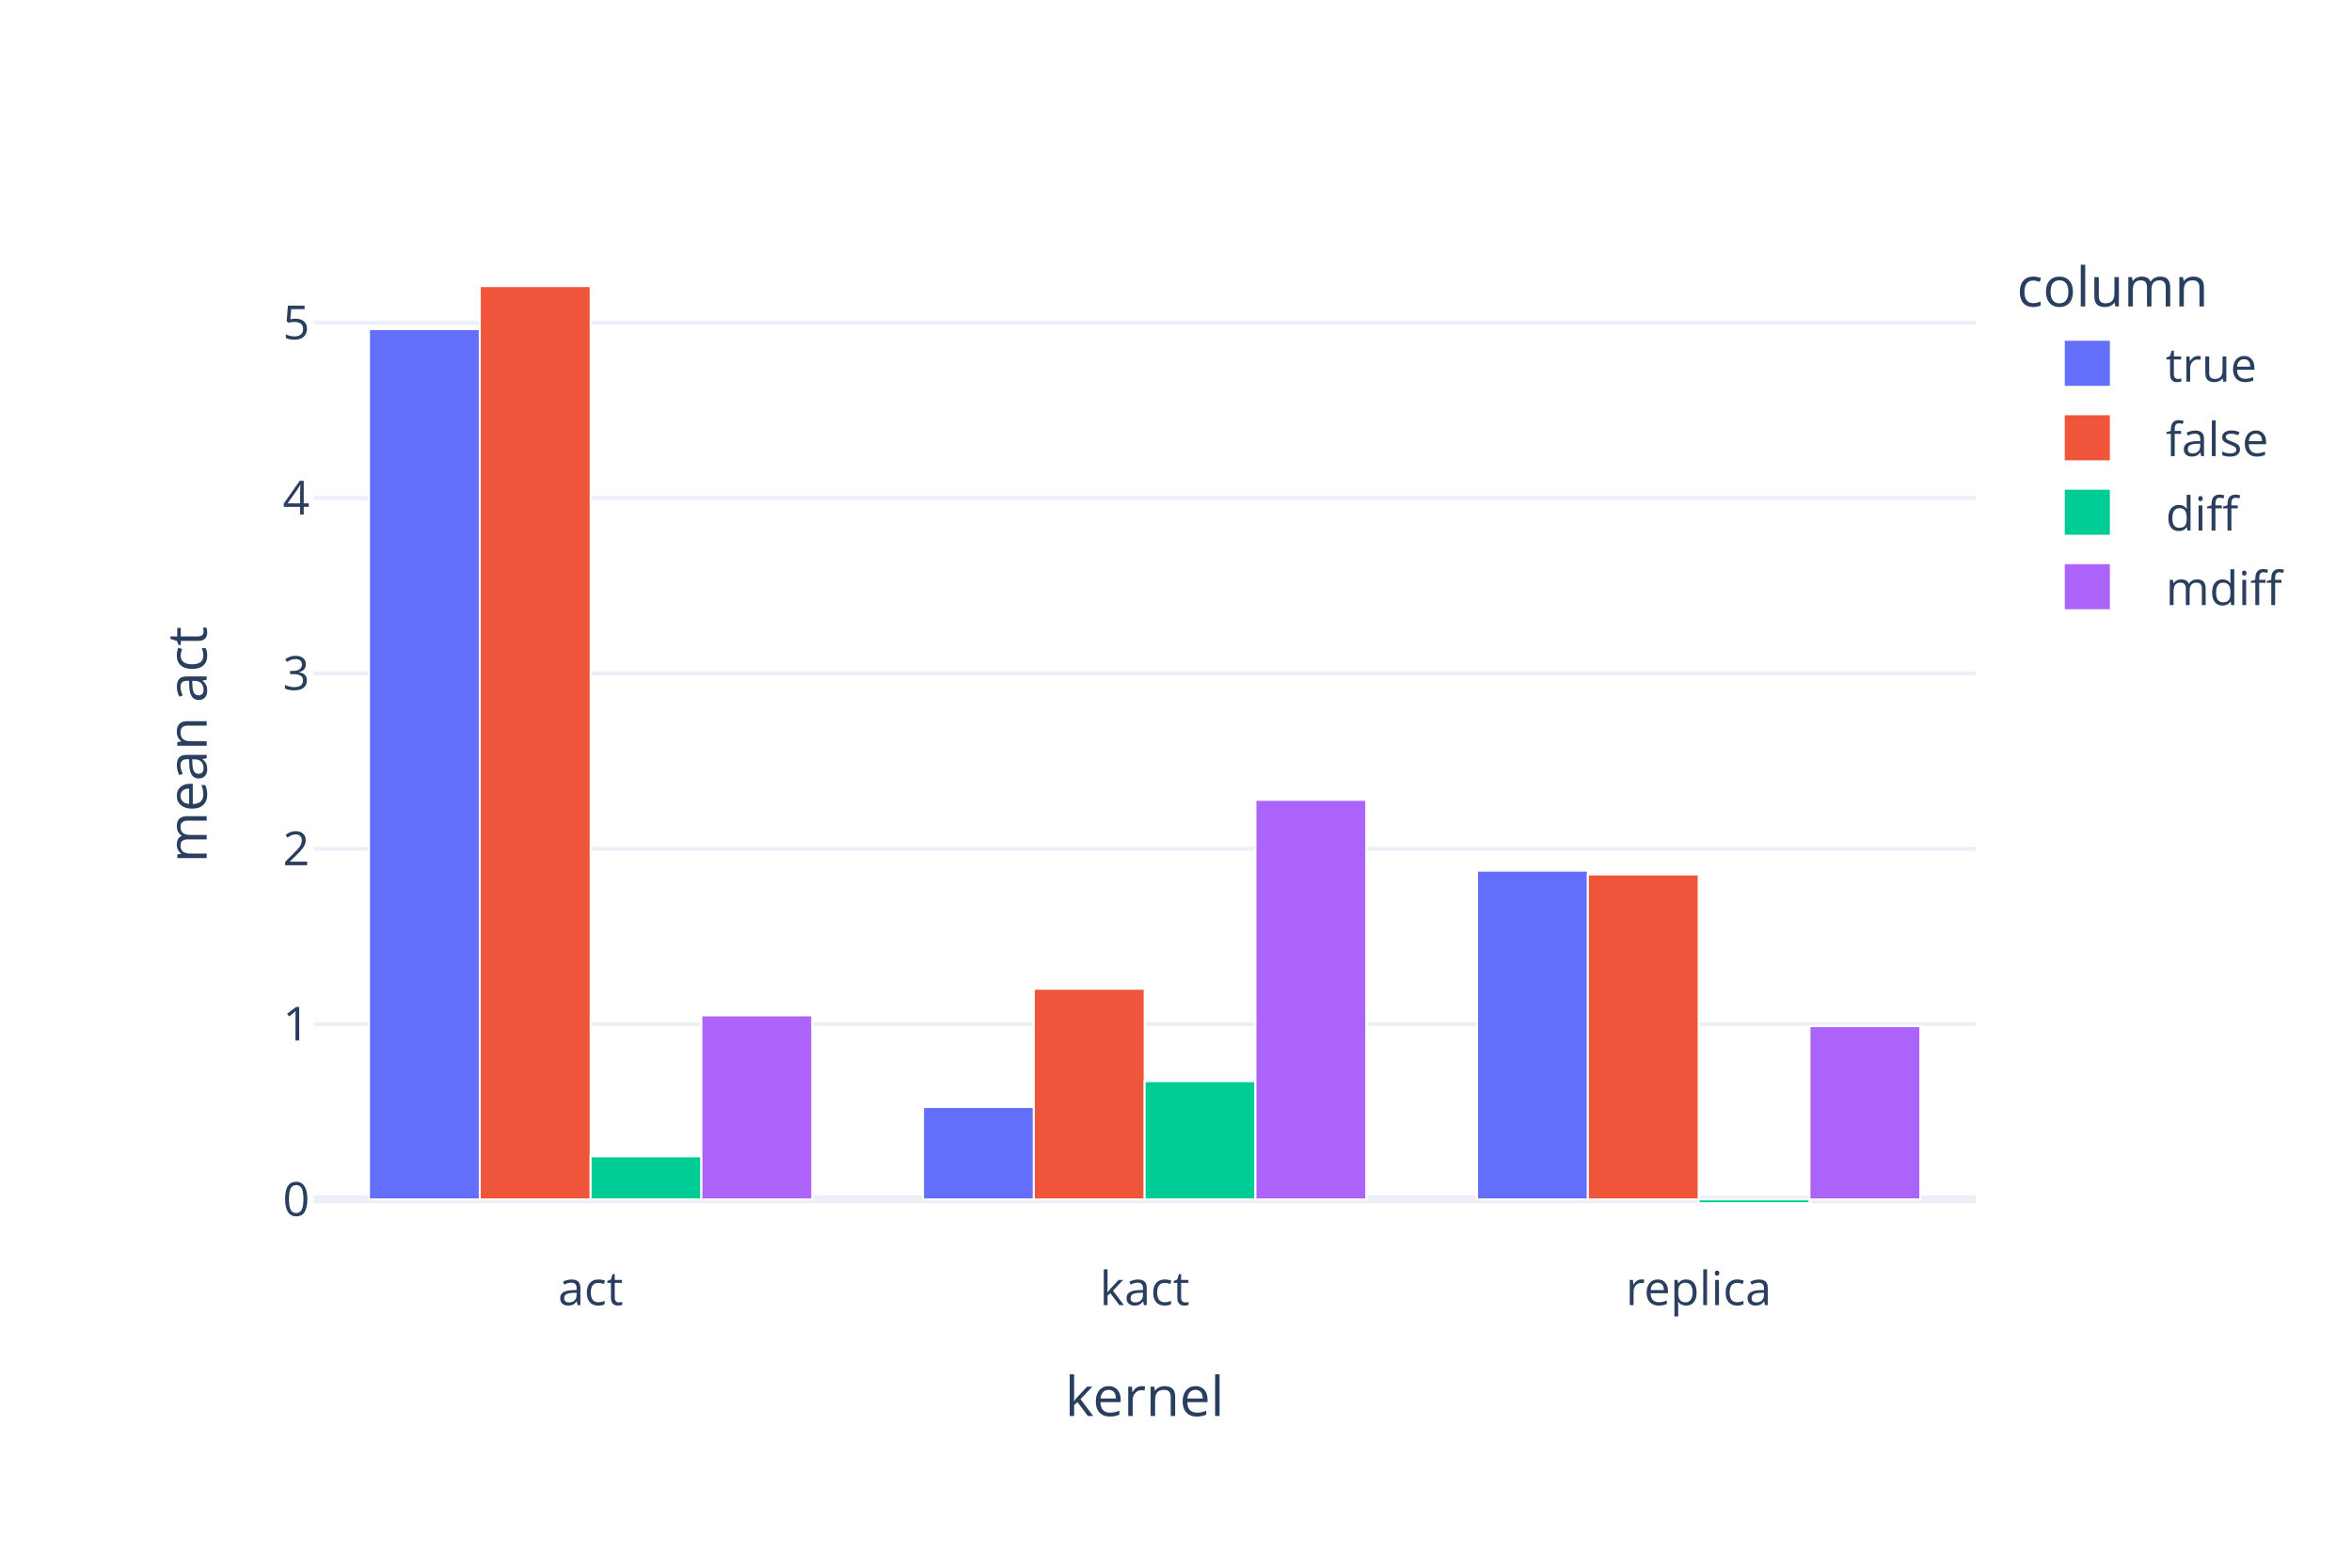
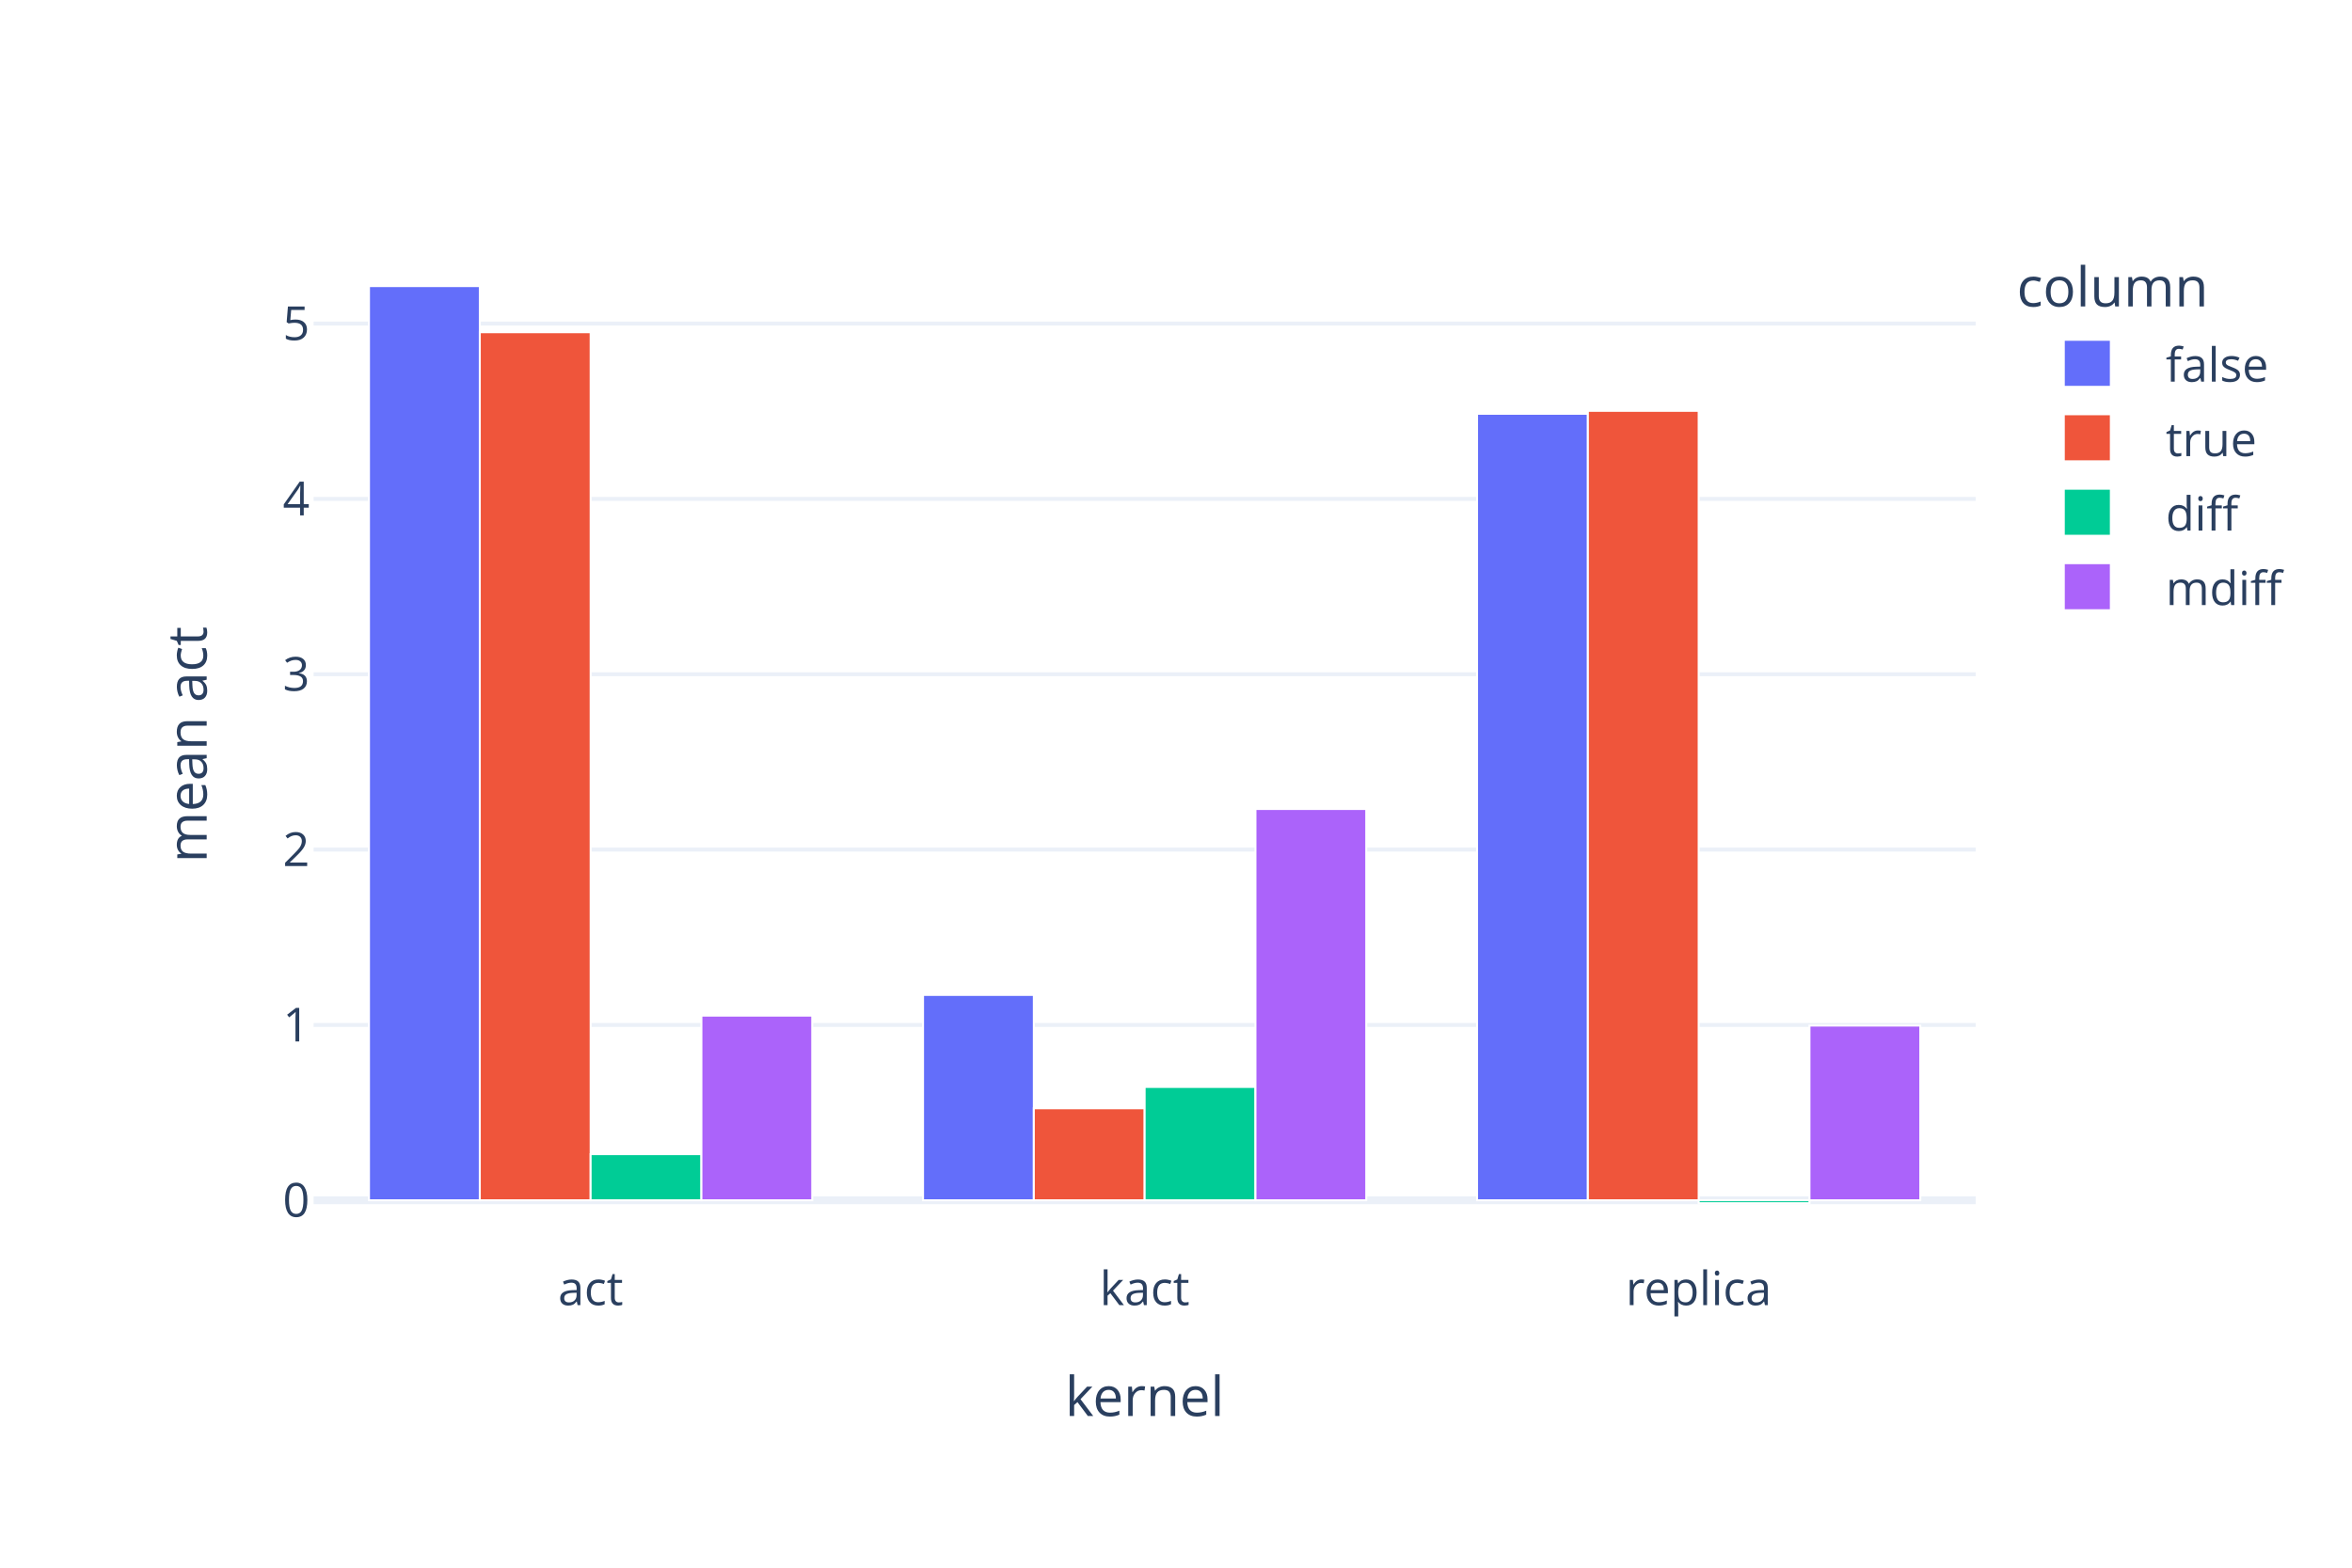
<svg xmlns="http://www.w3.org/2000/svg" class="main-svg" width="600" height="400" style="" viewBox="0 0 600 400">
  <rect x="0" y="0" width="600" height="400" style="fill: rgb(255, 255, 255); fill-opacity: 1;" />
-   <defs id="defs-a514af">
+   <defs id="defs-6c6177">
    <g class="clips">
-       <clipPath id="clipa514afxyplot" class="plotclip">
+       <clipPath id="clip6c6177xyplot" class="plotclip">
        <rect width="424" height="260" />
      </clipPath>
-       <clipPath class="axesclip" id="clipa514afx">
+       <clipPath class="axesclip" id="clip6c6177x">
        <rect x="80" y="0" width="424" height="400" />
      </clipPath>
-       <clipPath class="axesclip" id="clipa514afy">
+       <clipPath class="axesclip" id="clip6c6177y">
        <rect x="0" y="60" width="600" height="260" />
      </clipPath>
-       <clipPath class="axesclip" id="clipa514afxy">
+       <clipPath class="axesclip" id="clip6c6177xy">
        <rect x="80" y="60" width="424" height="260" />
      </clipPath>
    </g>
    <g class="gradients" />
    <g class="patterns" />
  </defs>
  <g class="bglayer" />
  <g class="layer-below">
    <g class="imagelayer" />
    <g class="shapelayer" />
  </g>
  <g class="cartesianlayer">
    <g class="subplot xy">
      <g class="layer-subplot">
        <g class="shapelayer" />
        <g class="imagelayer" />
      </g>
      <g class="minor-gridlayer">
        <g class="x" />
        <g class="y" />
      </g>
      <g class="gridlayer">
        <g class="x" />
        <g class="y">
-           <path class="ygrid crisp" transform="translate(0,261.29)" d="M80,0h424" style="stroke: rgb(235, 240, 248); stroke-opacity: 1; stroke-width: 1px;" />
-           <path class="ygrid crisp" transform="translate(0,216.56)" d="M80,0h424" style="stroke: rgb(235, 240, 248); stroke-opacity: 1; stroke-width: 1px;" />
-           <path class="ygrid crisp" transform="translate(0,171.82)" d="M80,0h424" style="stroke: rgb(235, 240, 248); stroke-opacity: 1; stroke-width: 1px;" />
-           <path class="ygrid crisp" transform="translate(0,127.09)" d="M80,0h424" style="stroke: rgb(235, 240, 248); stroke-opacity: 1; stroke-width: 1px;" />
-           <path class="ygrid crisp" transform="translate(0,82.35)" d="M80,0h424" style="stroke: rgb(235, 240, 248); stroke-opacity: 1; stroke-width: 1px;" />
+           <path class="ygrid crisp" transform="translate(0,261.52)" d="M80,0h424" style="stroke: rgb(235, 240, 248); stroke-opacity: 1; stroke-width: 1px;" />
+           <path class="ygrid crisp" transform="translate(0,216.78)" d="M80,0h424" style="stroke: rgb(235, 240, 248); stroke-opacity: 1; stroke-width: 1px;" />
+           <path class="ygrid crisp" transform="translate(0,172.04)" d="M80,0h424" style="stroke: rgb(235, 240, 248); stroke-opacity: 1; stroke-width: 1px;" />
+           <path class="ygrid crisp" transform="translate(0,127.3)" d="M80,0h424" style="stroke: rgb(235, 240, 248); stroke-opacity: 1; stroke-width: 1px;" />
+           <path class="ygrid crisp" transform="translate(0,82.56)" d="M80,0h424" style="stroke: rgb(235, 240, 248); stroke-opacity: 1; stroke-width: 1px;" />
        </g>
      </g>
      <g class="zerolinelayer">
-         <path class="yzl zl crisp" transform="translate(0,306.03)" d="M80,0h424" style="stroke: rgb(235, 240, 248); stroke-opacity: 1; stroke-width: 2px;" />
+         <path class="yzl zl crisp" transform="translate(0,306.25)" d="M80,0h424" style="stroke: rgb(235, 240, 248); stroke-opacity: 1; stroke-width: 2px;" />
      </g>
      <g class="layer-between">
        <g class="shapelayer" />
        <g class="imagelayer" />
      </g>
      <path class="xlines-below" />
      <path class="ylines-below" />
      <g class="overlines-below" />
      <g class="xaxislayer-below" />
      <g class="yaxislayer-below" />
      <g class="overaxes-below" />
      <g class="overplot">
-         <g class="xy" transform="translate(80,60)" clip-path="url(#clipa514afxyplot)">
+         <g class="xy" transform="translate(80,60)" clip-path="url(#clip6c6177xyplot)">
          <g class="barlayer mlayer">
            <g class="trace bars" style="opacity: 1;">
              <g class="points">
                <g class="point">
-                   <path d="M14.13,246.03V23.99H42.4V246.03Z" style="vector-effect: none; opacity: 1; stroke-width: 0.5px; fill: rgb(99, 110, 250); fill-opacity: 1; stroke: rgb(255, 255, 255); stroke-opacity: 1;" />
-                 </g>
-                 <g class="point">
-                   <path d="M155.47,246.03V222.45H183.73V246.03Z" style="vector-effect: none; opacity: 1; stroke-width: 0.5px; fill: rgb(99, 110, 250); fill-opacity: 1; stroke: rgb(255, 255, 255); stroke-opacity: 1;" />
-                 </g>
-                 <g class="point">
-                   <path d="M296.8,246.03V162.15H325.07V246.03Z" style="vector-effect: none; opacity: 1; stroke-width: 0.5px; fill: rgb(99, 110, 250); fill-opacity: 1; stroke: rgb(255, 255, 255); stroke-opacity: 1;" />
-                 </g>
-               </g>
-             </g>
-             <g class="trace bars" style="opacity: 1;">
-               <g class="points">
-                 <g class="point">
-                   <path d="M42.4,246.03V13H70.67V246.03Z" style="vector-effect: none; opacity: 1; stroke-width: 0.5px; fill: rgb(239, 85, 59); fill-opacity: 1; stroke: rgb(255, 255, 255); stroke-opacity: 1;" />
-                 </g>
-                 <g class="point">
-                   <path d="M183.73,246.03V192.29H212V246.03Z" style="vector-effect: none; opacity: 1; stroke-width: 0.5px; fill: rgb(239, 85, 59); fill-opacity: 1; stroke: rgb(255, 255, 255); stroke-opacity: 1;" />
-                 </g>
-                 <g class="point">
-                   <path d="M325.07,246.03V163.12H353.33V246.03Z" style="vector-effect: none; opacity: 1; stroke-width: 0.5px; fill: rgb(239, 85, 59); fill-opacity: 1; stroke: rgb(255, 255, 255); stroke-opacity: 1;" />
-                 </g>
-               </g>
-             </g>
-             <g class="trace bars" style="opacity: 1;">
-               <g class="points">
-                 <g class="point">
-                   <path d="M70.67,246.03V235.04H98.93V246.03Z" style="vector-effect: none; opacity: 1; stroke-width: 0.5px; fill: rgb(0, 204, 150); fill-opacity: 1; stroke: rgb(255, 255, 255); stroke-opacity: 1;" />
-                 </g>
-                 <g class="point">
-                   <path d="M212,246.03V215.87H240.27V246.03Z" style="vector-effect: none; opacity: 1; stroke-width: 0.5px; fill: rgb(0, 204, 150); fill-opacity: 1; stroke: rgb(255, 255, 255); stroke-opacity: 1;" />
-                 </g>
-                 <g class="point">
-                   <path d="M353.33,246.03V247H381.6V246.03Z" style="vector-effect: none; opacity: 1; stroke-width: 0.5px; fill: rgb(0, 204, 150); fill-opacity: 1; stroke: rgb(255, 255, 255); stroke-opacity: 1;" />
-                 </g>
-               </g>
-             </g>
-             <g class="trace bars" style="opacity: 1;">
-               <g class="points">
-                 <g class="point">
-                   <path d="M98.93,246.03V199.08H127.2V246.03Z" style="vector-effect: none; opacity: 1; stroke-width: 0.5px; fill: rgb(171, 99, 250); fill-opacity: 1; stroke: rgb(255, 255, 255); stroke-opacity: 1;" />
-                 </g>
-                 <g class="point">
-                   <path d="M240.27,246.03V144.09H268.53V246.03Z" style="vector-effect: none; opacity: 1; stroke-width: 0.5px; fill: rgb(171, 99, 250); fill-opacity: 1; stroke: rgb(255, 255, 255); stroke-opacity: 1;" />
-                 </g>
-                 <g class="point">
-                   <path d="M381.6,246.03V201.81H409.87V246.03Z" style="vector-effect: none; opacity: 1; stroke-width: 0.5px; fill: rgb(171, 99, 250); fill-opacity: 1; stroke: rgb(255, 255, 255); stroke-opacity: 1;" />
+                   <path d="M14.13,246.25V13H42.4V246.25Z" style="vector-effect: none; opacity: 1; stroke-width: 0.5px; fill: rgb(99, 110, 250); fill-opacity: 1; stroke: rgb(255, 255, 255); stroke-opacity: 1;" />
+                 </g>
+                 <g class="point">
+                   <path d="M155.47,246.25V193.86H183.73V246.25Z" style="vector-effect: none; opacity: 1; stroke-width: 0.5px; fill: rgb(99, 110, 250); fill-opacity: 1; stroke: rgb(255, 255, 255); stroke-opacity: 1;" />
+                 </g>
+                 <g class="point">
+                   <path d="M296.8,246.25V45.58H325.07V246.25Z" style="vector-effect: none; opacity: 1; stroke-width: 0.5px; fill: rgb(99, 110, 250); fill-opacity: 1; stroke: rgb(255, 255, 255); stroke-opacity: 1;" />
+                 </g>
+               </g>
+             </g>
+             <g class="trace bars" style="opacity: 1;">
+               <g class="points">
+                 <g class="point">
+                   <path d="M42.4,246.25V24.77H70.67V246.25Z" style="vector-effect: none; opacity: 1; stroke-width: 0.5px; fill: rgb(239, 85, 59); fill-opacity: 1; stroke: rgb(255, 255, 255); stroke-opacity: 1;" />
+                 </g>
+                 <g class="point">
+                   <path d="M183.73,246.25V222.78H212V246.25Z" style="vector-effect: none; opacity: 1; stroke-width: 0.5px; fill: rgb(239, 85, 59); fill-opacity: 1; stroke: rgb(255, 255, 255); stroke-opacity: 1;" />
+                 </g>
+                 <g class="point">
+                   <path d="M325.07,246.25V44.83H353.33V246.25Z" style="vector-effect: none; opacity: 1; stroke-width: 0.5px; fill: rgb(239, 85, 59); fill-opacity: 1; stroke: rgb(255, 255, 255); stroke-opacity: 1;" />
+                 </g>
+               </g>
+             </g>
+             <g class="trace bars" style="opacity: 1;">
+               <g class="points">
+                 <g class="point">
+                   <path d="M70.67,246.25V234.49H98.93V246.25Z" style="vector-effect: none; opacity: 1; stroke-width: 0.5px; fill: rgb(0, 204, 150); fill-opacity: 1; stroke: rgb(255, 255, 255); stroke-opacity: 1;" />
+                 </g>
+                 <g class="point">
+                   <path d="M212,246.25V217.34H240.27V246.25Z" style="vector-effect: none; opacity: 1; stroke-width: 0.5px; fill: rgb(0, 204, 150); fill-opacity: 1; stroke: rgb(255, 255, 255); stroke-opacity: 1;" />
+                 </g>
+                 <g class="point">
+                   <path d="M353.33,246.25V247H381.6V246.25Z" style="vector-effect: none; opacity: 1; stroke-width: 0.5px; fill: rgb(0, 204, 150); fill-opacity: 1; stroke: rgb(255, 255, 255); stroke-opacity: 1;" />
+                 </g>
+               </g>
+             </g>
+             <g class="trace bars" style="opacity: 1;">
+               <g class="points">
+                 <g class="point">
+                   <path d="M98.93,246.25V199.14H127.2V246.25Z" style="vector-effect: none; opacity: 1; stroke-width: 0.5px; fill: rgb(171, 99, 250); fill-opacity: 1; stroke: rgb(255, 255, 255); stroke-opacity: 1;" />
+                 </g>
+                 <g class="point">
+                   <path d="M240.27,246.25V146.42H268.53V246.25Z" style="vector-effect: none; opacity: 1; stroke-width: 0.5px; fill: rgb(171, 99, 250); fill-opacity: 1; stroke: rgb(255, 255, 255); stroke-opacity: 1;" />
+                 </g>
+                 <g class="point">
+                   <path d="M381.6,246.25V201.68H409.87V246.25Z" style="vector-effect: none; opacity: 1; stroke-width: 0.5px; fill: rgb(171, 99, 250); fill-opacity: 1; stroke: rgb(255, 255, 255); stroke-opacity: 1;" />
                </g>
              </g>
            </g>
          </g>
        </g>
      </g>
      <g class="zerolinelayer-above" />
      <path class="xlines-above crisp" d="M0,0" style="fill: none;" />
      <path class="ylines-above crisp" d="M0,0" style="fill: none;" />
      <g class="overlines-above" />
      <g class="xaxislayer-above">
        <g class="xtick">
          <text text-anchor="middle" x="0" y="333" transform="translate(150.67,0)" style="font-family: 'Open Sans', verdana, arial, sans-serif; font-size: 12px; fill: rgb(42, 63, 95); fill-opacity: 1; white-space: pre;">act</text>
        </g>
        <g class="xtick">
          <text text-anchor="middle" x="0" y="333" transform="translate(292,0)" style="font-family: 'Open Sans', verdana, arial, sans-serif; font-size: 12px; fill: rgb(42, 63, 95); fill-opacity: 1; white-space: pre;">kact</text>
        </g>
        <g class="xtick">
          <text text-anchor="middle" x="0" y="333" transform="translate(433.33,0)" style="font-family: 'Open Sans', verdana, arial, sans-serif; font-size: 12px; fill: rgb(42, 63, 95); fill-opacity: 1; white-space: pre;">replica</text>
        </g>
      </g>
      <g class="yaxislayer-above">
        <g class="ytick">
-           <text text-anchor="end" x="79" y="4.2" transform="translate(0,306.03)" style="font-family: 'Open Sans', verdana, arial, sans-serif; font-size: 12px; fill: rgb(42, 63, 95); fill-opacity: 1; white-space: pre;">0</text>
-         </g>
-         <g class="ytick">
-           <text text-anchor="end" x="79" y="4.2" style="font-family: 'Open Sans', verdana, arial, sans-serif; font-size: 12px; fill: rgb(42, 63, 95); fill-opacity: 1; white-space: pre;" transform="translate(0,261.29)">1</text>
-         </g>
-         <g class="ytick">
-           <text text-anchor="end" x="79" y="4.2" style="font-family: 'Open Sans', verdana, arial, sans-serif; font-size: 12px; fill: rgb(42, 63, 95); fill-opacity: 1; white-space: pre;" transform="translate(0,216.56)">2</text>
-         </g>
-         <g class="ytick">
-           <text text-anchor="end" x="79" y="4.2" style="font-family: 'Open Sans', verdana, arial, sans-serif; font-size: 12px; fill: rgb(42, 63, 95); fill-opacity: 1; white-space: pre;" transform="translate(0,171.82)">3</text>
-         </g>
-         <g class="ytick">
-           <text text-anchor="end" x="79" y="4.2" style="font-family: 'Open Sans', verdana, arial, sans-serif; font-size: 12px; fill: rgb(42, 63, 95); fill-opacity: 1; white-space: pre;" transform="translate(0,127.09)">4</text>
-         </g>
-         <g class="ytick">
-           <text text-anchor="end" x="79" y="4.2" style="font-family: 'Open Sans', verdana, arial, sans-serif; font-size: 12px; fill: rgb(42, 63, 95); fill-opacity: 1; white-space: pre;" transform="translate(0,82.35)">5</text>
+           <text text-anchor="end" x="79" y="4.2" transform="translate(0,306.25)" style="font-family: 'Open Sans', verdana, arial, sans-serif; font-size: 12px; fill: rgb(42, 63, 95); fill-opacity: 1; white-space: pre;">0</text>
+         </g>
+         <g class="ytick">
+           <text text-anchor="end" x="79" y="4.2" style="font-family: 'Open Sans', verdana, arial, sans-serif; font-size: 12px; fill: rgb(42, 63, 95); fill-opacity: 1; white-space: pre;" transform="translate(0,261.52)">1</text>
+         </g>
+         <g class="ytick">
+           <text text-anchor="end" x="79" y="4.2" style="font-family: 'Open Sans', verdana, arial, sans-serif; font-size: 12px; fill: rgb(42, 63, 95); fill-opacity: 1; white-space: pre;" transform="translate(0,216.78)">2</text>
+         </g>
+         <g class="ytick">
+           <text text-anchor="end" x="79" y="4.2" style="font-family: 'Open Sans', verdana, arial, sans-serif; font-size: 12px; fill: rgb(42, 63, 95); fill-opacity: 1; white-space: pre;" transform="translate(0,172.04)">3</text>
+         </g>
+         <g class="ytick">
+           <text text-anchor="end" x="79" y="4.2" style="font-family: 'Open Sans', verdana, arial, sans-serif; font-size: 12px; fill: rgb(42, 63, 95); fill-opacity: 1; white-space: pre;" transform="translate(0,127.3)">4</text>
+         </g>
+         <g class="ytick">
+           <text text-anchor="end" x="79" y="4.2" style="font-family: 'Open Sans', verdana, arial, sans-serif; font-size: 12px; fill: rgb(42, 63, 95); fill-opacity: 1; white-space: pre;" transform="translate(0,82.56)">5</text>
        </g>
      </g>
      <g class="overaxes-above" />
    </g>
  </g>
  <g class="polarlayer" />
  <g class="smithlayer" />
  <g class="ternarylayer" />
  <g class="geolayer" />
  <g class="funnelarealayer" />
  <g class="pielayer" />
  <g class="iciclelayer" />
  <g class="treemaplayer" />
  <g class="sunburstlayer" />
  <g class="glimages" />
-   <defs id="topdefs-a514af">
+   <defs id="topdefs-6c6177">
    <g class="clips" />
-     <clipPath id="legenda514af">
+     <clipPath id="legend6c6177">
      <rect width="76" height="105" x="0" y="0" />
    </clipPath>
  </defs>
  <g class="layer-above">
    <g class="imagelayer" />
    <g class="shapelayer" />
  </g>
  <g class="infolayer">
    <g class="legend" pointer-events="all" transform="translate(512.48,60)">
      <rect class="bg" shape-rendering="crispEdges" style="stroke: rgb(68, 68, 68); stroke-opacity: 1; fill: rgb(255, 255, 255); fill-opacity: 1; stroke-width: 0px;" width="76" height="105" x="0" y="0" />
-       <g class="scrollbox" transform="" clip-path="url(#legenda514af)">
+       <g class="scrollbox" transform="" clip-path="url(#legend6c6177)">
        <text class="legendtitletext" text-anchor="start" x="2" y="18.2" style="font-family: 'Open Sans', verdana, arial, sans-serif; font-size: 14px; fill: rgb(42, 63, 95); fill-opacity: 1; white-space: pre;">column</text>
        <g class="groups" transform="">
          <g class="traces" transform="translate(0,32.7)" style="opacity: 1;">
+             <text class="legendtext" text-anchor="start" x="40" y="4.68" style="font-family: 'Open Sans', verdana, arial, sans-serif; font-size: 12px; fill: rgb(42, 63, 95); fill-opacity: 1; white-space: pre;">false</text>
+             <g class="layers" style="opacity: 1;">
+               <g class="legendfill" />
+               <g class="legendlines" />
+               <g class="legendsymbols">
+                 <g class="legendpoints">
+                   <path class="legendundefined" d="M6,6H-6V-6H6Z" transform="translate(20,0)" style="stroke-width: 0.5px; fill: rgb(99, 110, 250); fill-opacity: 1; stroke: rgb(255, 255, 255); stroke-opacity: 1;" />
+                 </g>
+               </g>
+             </g>
+             <rect class="legendtoggle" x="0" y="-9.5" width="70.48" height="19" style="fill: rgb(0, 0, 0); fill-opacity: 0;" />
+           </g>
+         </g>
+         <g class="groups" transform="">
+           <g class="traces" transform="translate(0,51.7)" style="opacity: 1;">
            <text class="legendtext" text-anchor="start" x="40" y="4.68" style="font-family: 'Open Sans', verdana, arial, sans-serif; font-size: 12px; fill: rgb(42, 63, 95); fill-opacity: 1; white-space: pre;">true</text>
-             <g class="layers" style="opacity: 1;">
-               <g class="legendfill" />
-               <g class="legendlines" />
-               <g class="legendsymbols">
-                 <g class="legendpoints">
-                   <path class="legendundefined" d="M6,6H-6V-6H6Z" transform="translate(20,0)" style="stroke-width: 0.5px; fill: rgb(99, 110, 250); fill-opacity: 1; stroke: rgb(255, 255, 255); stroke-opacity: 1;" />
-                 </g>
-               </g>
-             </g>
-             <rect class="legendtoggle" x="0" y="-9.5" width="70.48" height="19" style="fill: rgb(0, 0, 0); fill-opacity: 0;" />
-           </g>
-         </g>
-         <g class="groups" transform="">
-           <g class="traces" transform="translate(0,51.7)" style="opacity: 1;">
-             <text class="legendtext" text-anchor="start" x="40" y="4.68" style="font-family: 'Open Sans', verdana, arial, sans-serif; font-size: 12px; fill: rgb(42, 63, 95); fill-opacity: 1; white-space: pre;">false</text>
            <g class="layers" style="opacity: 1;">
              <g class="legendfill" />
              <g class="legendlines" />
              <g class="legendsymbols">
                <g class="legendpoints">
                  <path class="legendundefined" d="M6,6H-6V-6H6Z" transform="translate(20,0)" style="stroke-width: 0.5px; fill: rgb(239, 85, 59); fill-opacity: 1; stroke: rgb(255, 255, 255); stroke-opacity: 1;" />
                </g>
              </g>
            </g>
            <rect class="legendtoggle" x="0" y="-9.5" width="70.48" height="19" style="fill: rgb(0, 0, 0); fill-opacity: 0;" />
          </g>
        </g>
        <g class="groups" transform="">
          <g class="traces" transform="translate(0,70.7)" style="opacity: 1;">
            <text class="legendtext" text-anchor="start" x="40" y="4.68" style="font-family: 'Open Sans', verdana, arial, sans-serif; font-size: 12px; fill: rgb(42, 63, 95); fill-opacity: 1; white-space: pre;">diff</text>
            <g class="layers" style="opacity: 1;">
              <g class="legendfill" />
              <g class="legendlines" />
              <g class="legendsymbols">
                <g class="legendpoints">
                  <path class="legendundefined" d="M6,6H-6V-6H6Z" transform="translate(20,0)" style="stroke-width: 0.5px; fill: rgb(0, 204, 150); fill-opacity: 1; stroke: rgb(255, 255, 255); stroke-opacity: 1;" />
                </g>
              </g>
            </g>
            <rect class="legendtoggle" x="0" y="-9.5" width="70.48" height="19" style="fill: rgb(0, 0, 0); fill-opacity: 0;" />
          </g>
        </g>
        <g class="groups" transform="">
          <g class="traces" transform="translate(0,89.7)" style="opacity: 1;">
            <text class="legendtext" text-anchor="start" x="40" y="4.68" style="font-family: 'Open Sans', verdana, arial, sans-serif; font-size: 12px; fill: rgb(42, 63, 95); fill-opacity: 1; white-space: pre;">mdiff</text>
            <g class="layers" style="opacity: 1;">
              <g class="legendfill" />
              <g class="legendlines" />
              <g class="legendsymbols">
                <g class="legendpoints">
                  <path class="legendundefined" d="M6,6H-6V-6H6Z" transform="translate(20,0)" style="stroke-width: 0.5px; fill: rgb(171, 99, 250); fill-opacity: 1; stroke: rgb(255, 255, 255); stroke-opacity: 1;" />
                </g>
              </g>
            </g>
            <rect class="legendtoggle" x="0" y="-9.5" width="70.48" height="19" style="fill: rgb(0, 0, 0); fill-opacity: 0;" />
          </g>
        </g>
      </g>
      <rect class="scrollbar" rx="20" ry="3" width="0" height="0" style="fill: rgb(128, 139, 164); fill-opacity: 1;" x="0" y="0" />
    </g>
    <g class="g-gtitle" />
    <g class="g-xtitle">
      <text class="xtitle" x="292" y="361.3" text-anchor="middle" style="opacity: 1; font-family: 'Open Sans', verdana, arial, sans-serif; font-size: 14px; fill: rgb(42, 63, 95); fill-opacity: 1; white-space: pre;">kernel</text>
    </g>
    <g class="g-ytitle">
      <text class="ytitle" transform="rotate(-90,52.725,190)" x="52.725" y="190" text-anchor="middle" style="opacity: 1; font-family: 'Open Sans', verdana, arial, sans-serif; font-size: 14px; fill: rgb(42, 63, 95); fill-opacity: 1; white-space: pre;">mean act</text>
    </g>
  </g>
</svg>
